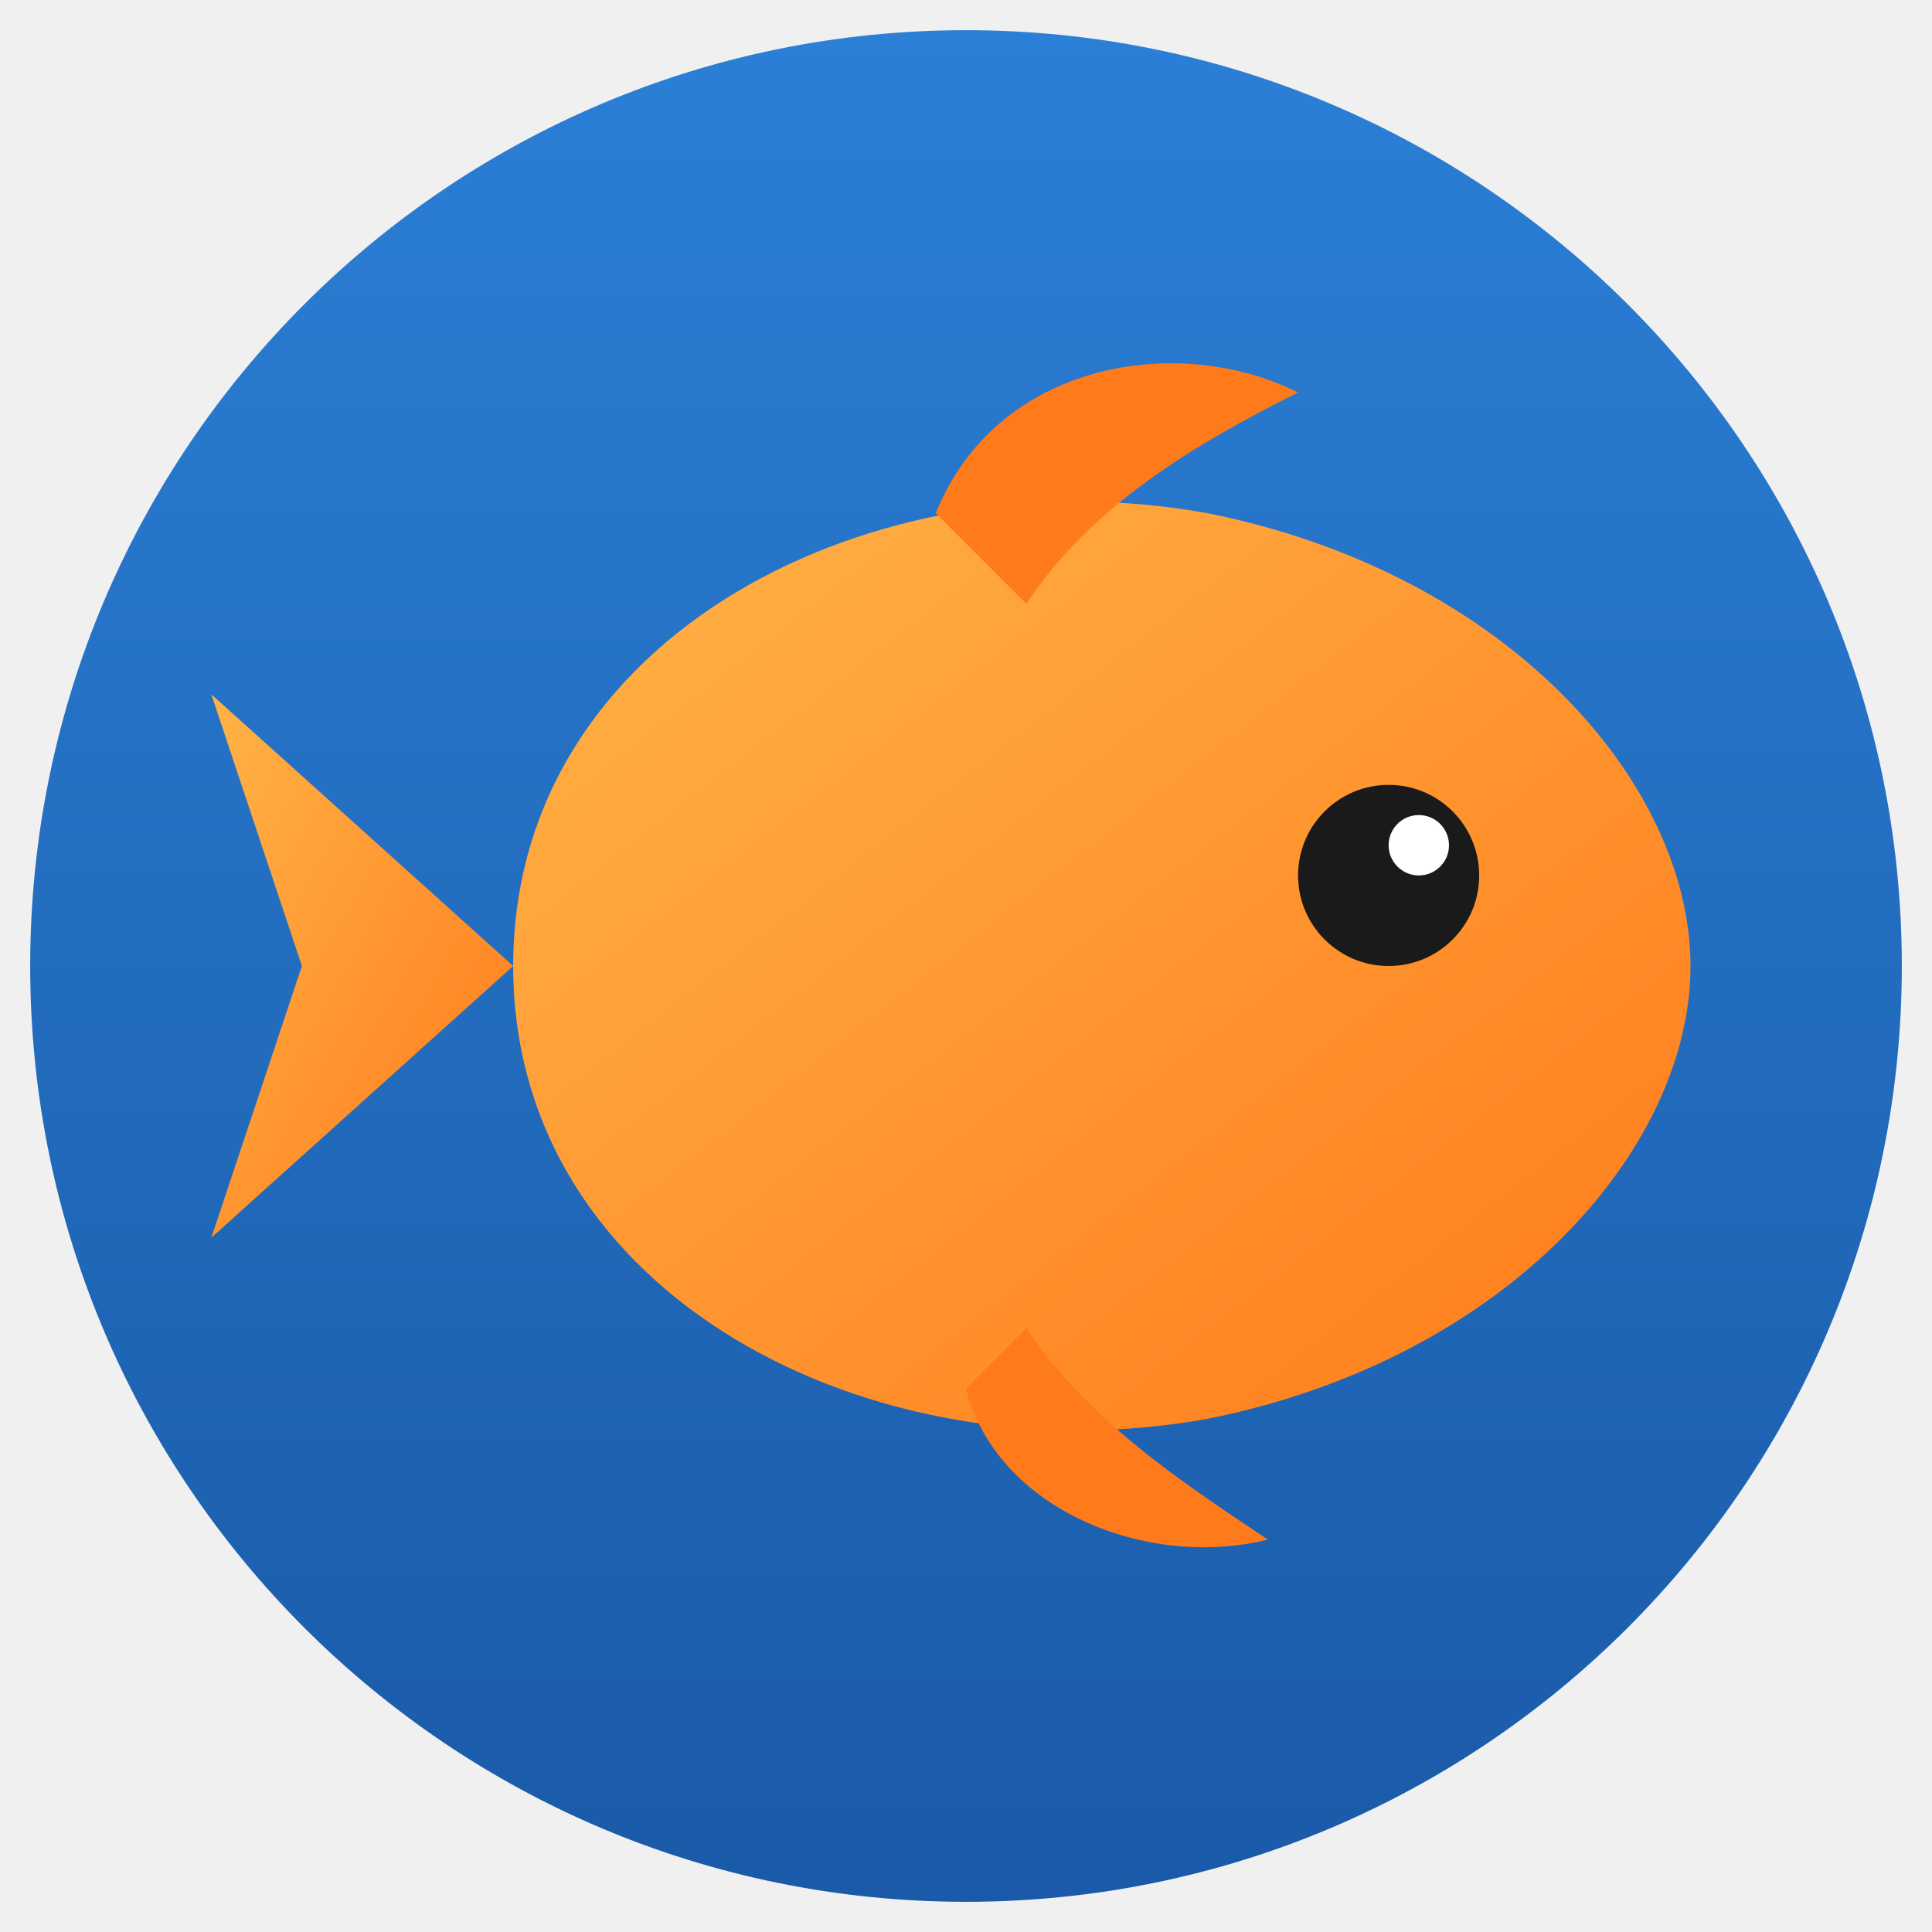
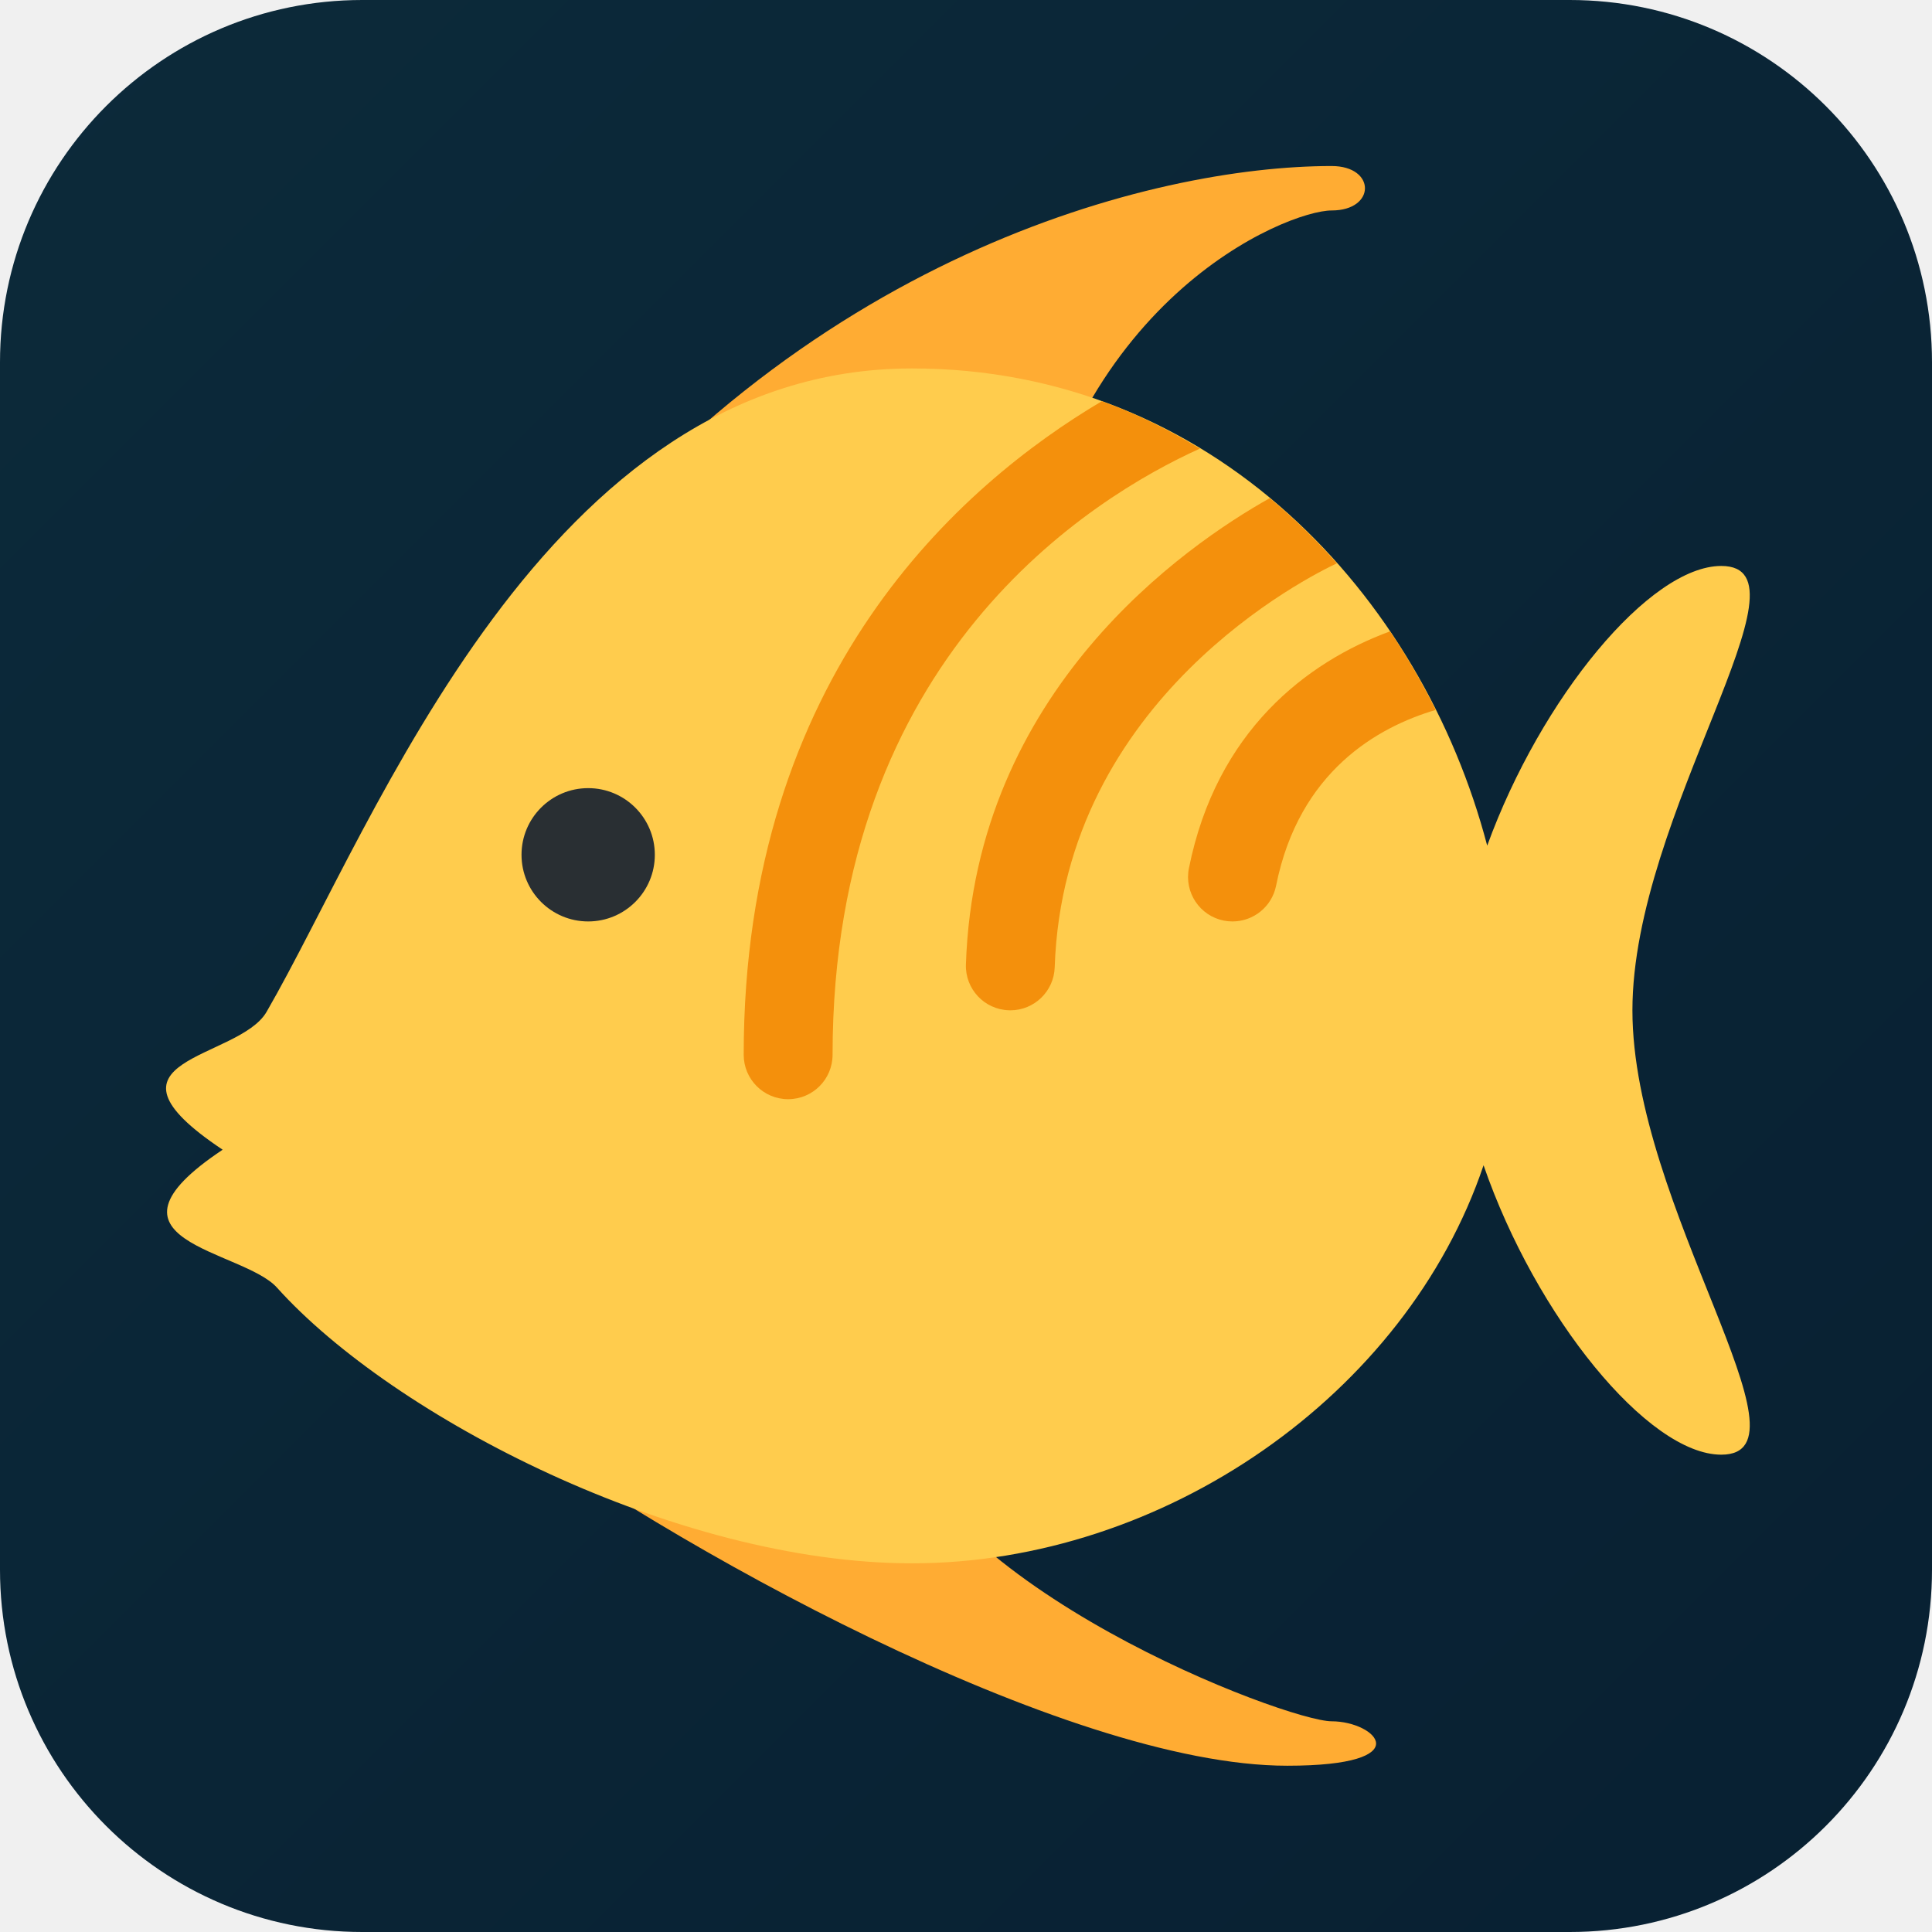
- <svg xmlns="http://www.w3.org/2000/svg" viewBox="0 0 128 128" width="128" height="128">
+ <svg xmlns="http://www.w3.org/2000/svg" viewBox="0 0 64 64">
  <defs>
-     <linearGradient id="bg" x1="0" y1="0" x2="0" y2="1">
-       <stop offset="0" stop-color="#2b7fd6" />
-       <stop offset="1" stop-color="#1a5aa8" />
-     </linearGradient>
-     <linearGradient id="fish" x1="0" y1="0" x2="1" y2="1">
-       <stop offset="0" stop-color="#ffb347" />
-       <stop offset="1" stop-color="#ff7a1a" />
+     <linearGradient id="bg" x1="0" y1="0" x2="1" y2="1">
+       <stop offset="0" stop-color="#0c2a3a" />
+       <stop offset="1" stop-color="#082032" />
    </linearGradient>
  </defs>
-   <circle cx="64" cy="64" r="62" fill="url(#bg)" />
-   <g>
-     <path d="M34 64 L14 46 L20 64 L14 82 Z" fill="url(#fish)" />
-     <path d="M34 64 C34 42 58 30 80 34 C100 38 112 52 112 64 C112 76 100 90 80 94 C58 98 34 86 34 64 Z" fill="url(#fish)" />
-     <path d="M62 34 C66 24 78 22 86 26 C78 30 72 34 68 40 Z" fill="#ff7a1a" />
-     <path d="M64 92 C66 100 76 104 84 102 C78 98 72 94 68 88 Z" fill="#ff7a1a" />
-     <circle cx="92" cy="58" r="6" fill="#1a1a1a" />
-     <circle cx="94" cy="56" r="2" fill="#ffffff" />
+   <rect x="0" y="0" width="64" height="64" rx="12" fill="url(#bg)" />
+   <g transform="translate(5.5,5.5) scale(1.472)">
+     <path fill="#FFAC33" d="M8.231 10c6-8 14-10 18-10 1 0 1 1 0 1s-6 2-7 9-11 0-11 0zm-1 18c4 3 13 8 18 8 3 0 2-1 1-1s-9-3-10-7-9 0-9 0z" />
+     <path fill="#FFCC4D" d="M35 9c-1.611 0-4.059 2.972-5.268 6.294-1.475-5.62-6.166-10.739-12.945-10.739-8.273 0-12.061 10.216-14.524 14.479-.629 1.091-4.091 1.034-.989 3.103-3.103 2.068.449 2.243 1.222 3.103 2.625 2.92 8.997 6.205 14.291 6.205 5.655 0 11.12-3.786 12.863-8.958C30.828 25.896 33.353 29 35 29c2.209 0-2-5.582-2-10s4.209-10 2-10z" />
+     <g fill="#F4900C">
+       <path d="M18.001 17.967c-.019.552.414 1.015.966 1.032l.034.001c.536 0 .98-.426.998-.967.201-6.065 5.758-8.816 6.35-9.092-.466-.525-.968-1.018-1.51-1.467-1.885 1.057-6.634 4.323-6.838 10.493zm5.018-2.163c-.108.542.243 1.068.784 1.177.067.013.132.019.198.019.467 0 .885-.329.98-.804.516-2.581 2.296-3.574 3.592-3.956-.305-.609-.645-1.202-1.028-1.768-1.877.691-3.908 2.246-4.526 5.332z" />
+       <path d="M13 20c0 .553.448 1 1 1s1-.447 1-1c0-8.97 5.841-12.544 8.266-13.641-.693-.419-1.424-.785-2.205-1.067C17.888 7.169 13 11.446 13 20z" />
+     </g>
+     <circle fill="#292F33" cx="9.5" cy="15.5" r="1.5" />
  </g>
</svg>
